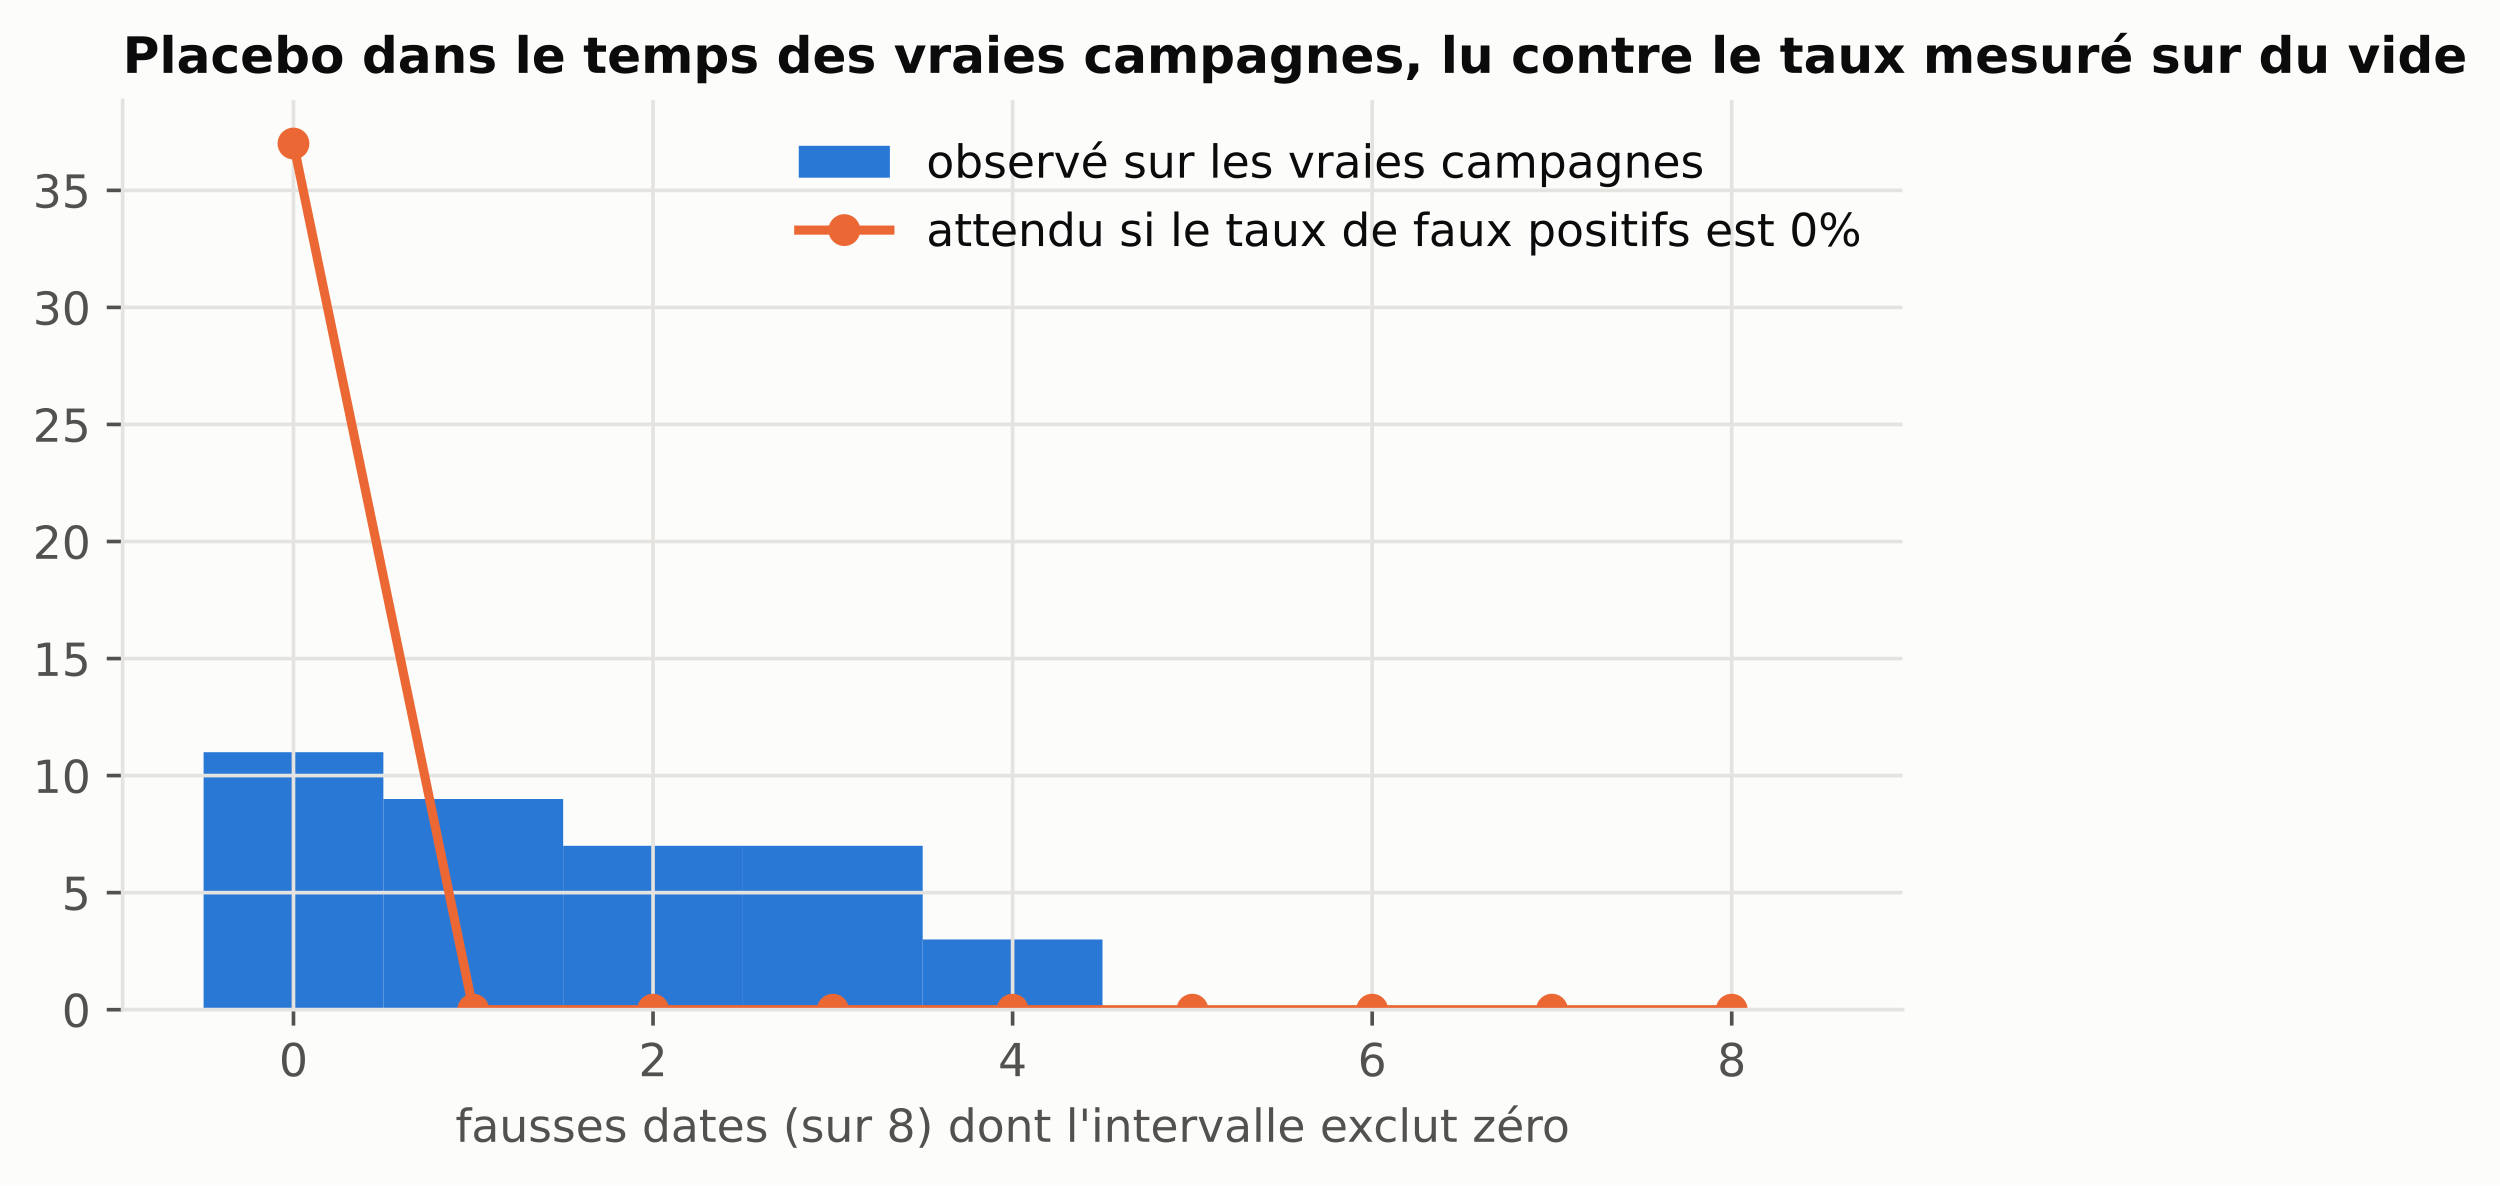
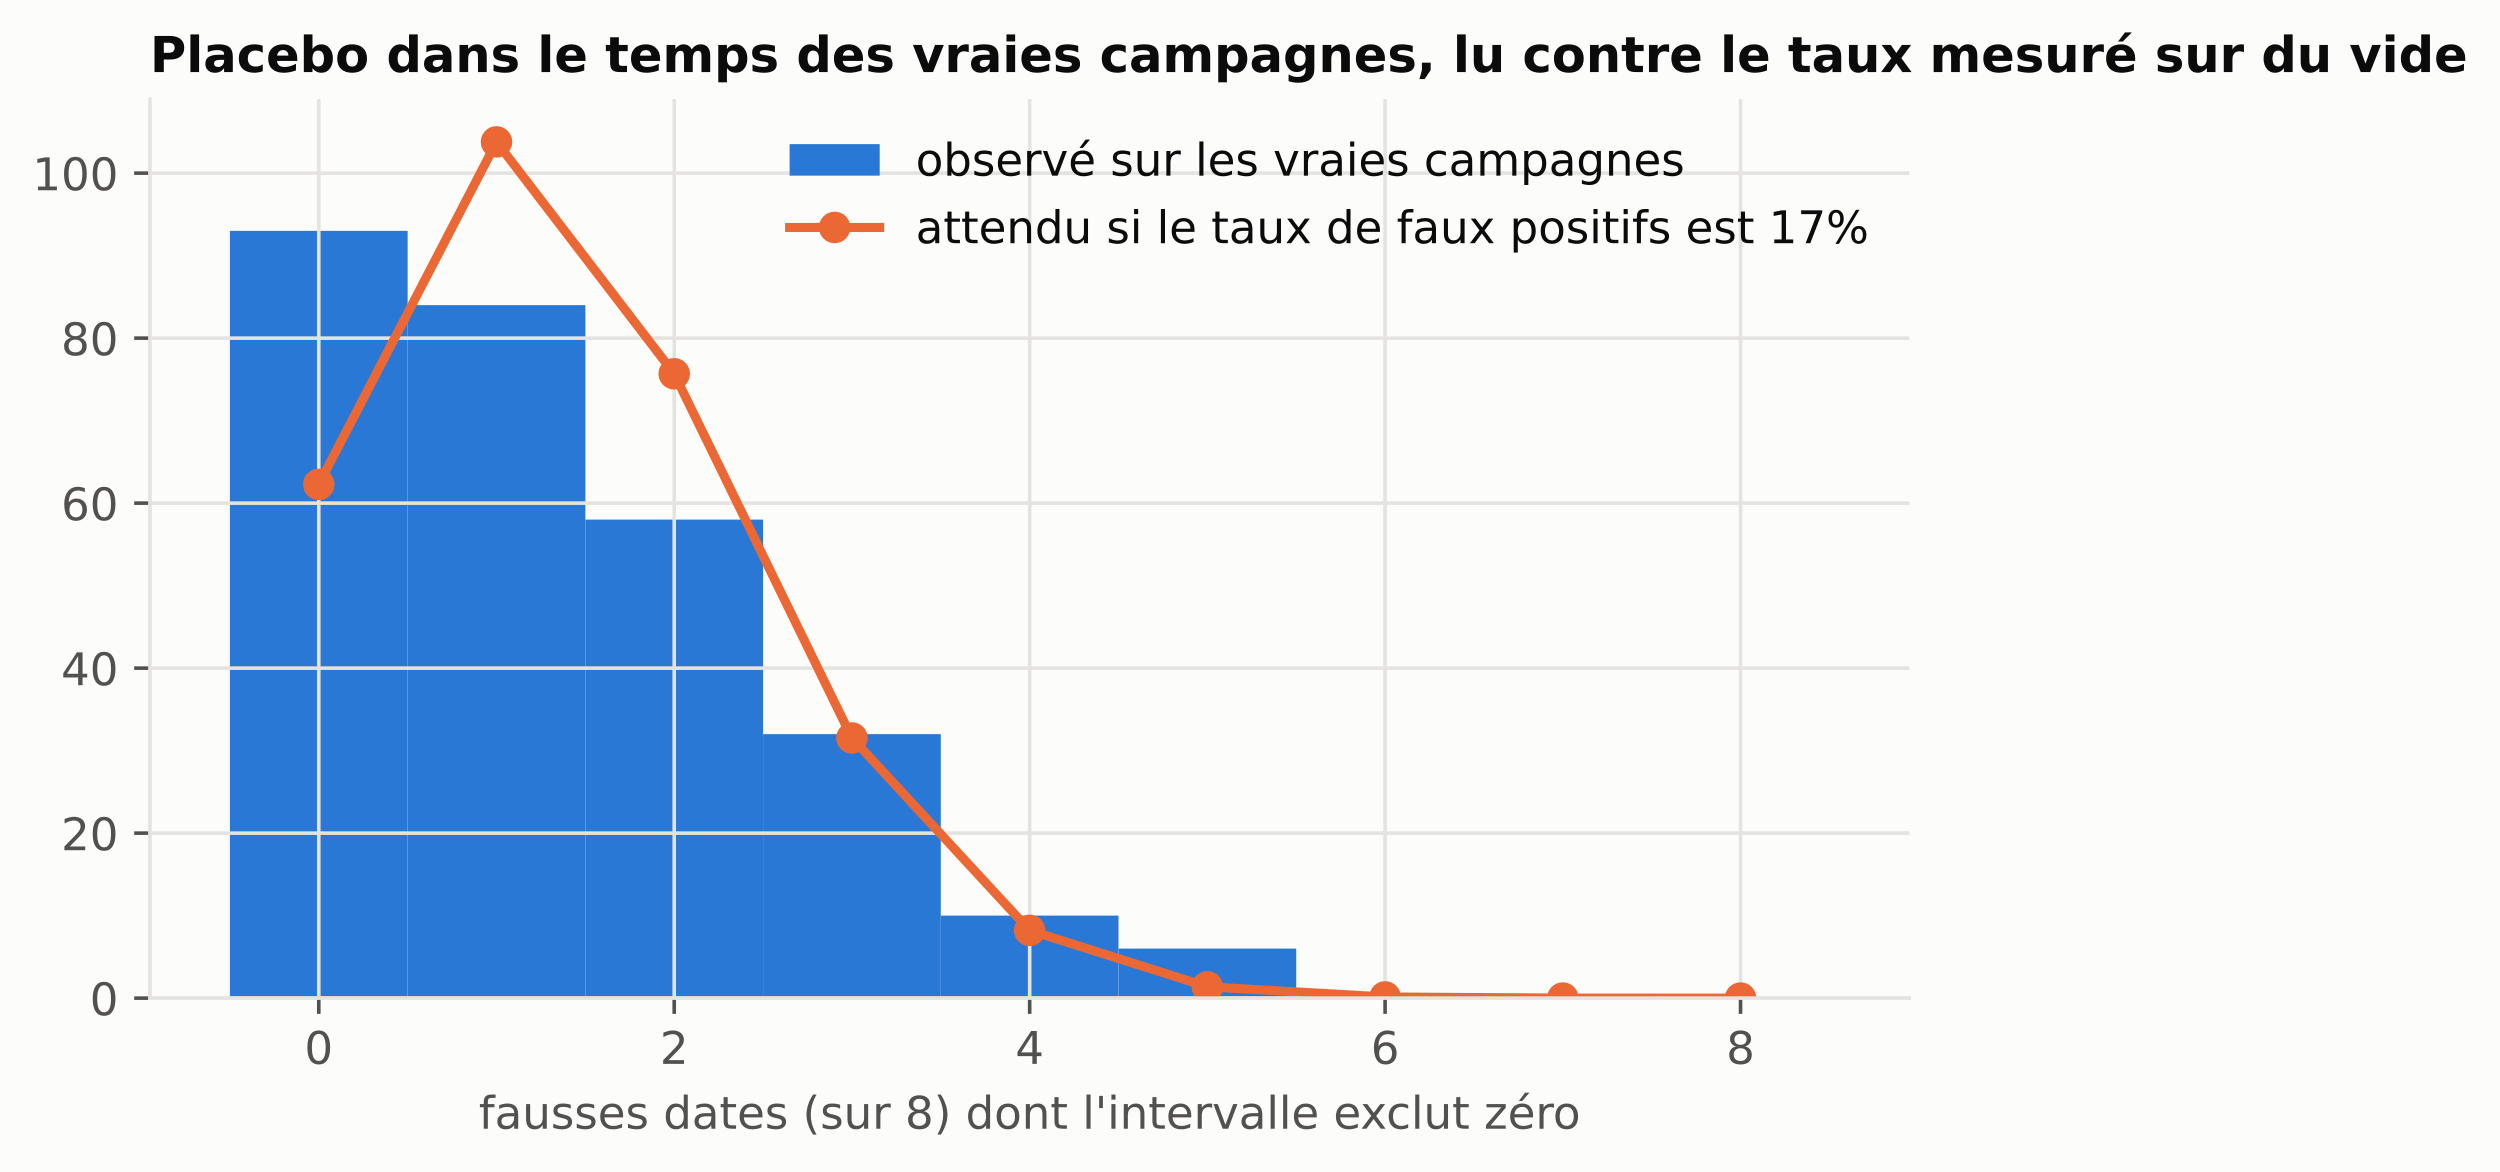
- <svg xmlns="http://www.w3.org/2000/svg" xmlns:xlink="http://www.w3.org/1999/xlink" width="548.647pt" height="260.183pt" viewBox="0 0 548.647 260.183" version="1.1">
+ <svg xmlns="http://www.w3.org/2000/svg" xmlns:xlink="http://www.w3.org/1999/xlink" width="555.009pt" height="260.183pt" viewBox="0 0 555.009 260.183" version="1.1">
  <defs>
    <style type="text/css">*{stroke-linejoin: round; stroke-linecap: butt}</style>
  </defs>
  <g id="figure_1">
    <g id="patch_1">
-       <path d="M 0 260.183  L 548.647 260.183  L 548.647 0  L 0 0  z " style="fill: #fcfcfb" />
+       <path d="M 0 260.183  L 555.009 260.183  L 555.009 0  L 0 0  z " style="fill: #fcfcfb" />
    </g>
    <g id="axes_1">
      <g id="patch_2">
-         <path d="M 26.925 221.582  L 417.525 221.582  L 417.525 21.998  L 26.925 21.998  z " style="fill: #fcfcfb" />
+         <path d="M 33.288 221.582  L 423.887 221.582  L 423.887 21.998  L 33.288 21.998  z " style="fill: #fcfcfb" />
      </g>
      <g id="patch_3">
-         <path d="M 44.68 221.582  L 84.134 221.582  L 84.134 165.072  L 44.68 165.072  z " clip-path="url(#p514d4f4552)" style="fill: #2a78d6" />
+         <path d="M 51.042 221.582  L 90.497 221.582  L 90.497 51.257  L 51.042 51.257  z " clip-path="url(#p3519f7f4f7)" style="fill: #2a78d6" />
      </g>
      <g id="patch_4">
-         <path d="M 84.134 221.582  L 123.589 221.582  L 123.589 175.347  L 84.134 175.347  z " clip-path="url(#p514d4f4552)" style="fill: #2a78d6" />
+         <path d="M 90.497 221.582  L 129.951 221.582  L 129.951 67.74  L 90.497 67.74  z " clip-path="url(#p3519f7f4f7)" style="fill: #2a78d6" />
      </g>
      <g id="patch_5">
-         <path d="M 123.589 221.582  L 163.043 221.582  L 163.043 185.621  L 123.589 185.621  z " clip-path="url(#p514d4f4552)" style="fill: #2a78d6" />
+         <path d="M 129.951 221.582  L 169.406 221.582  L 169.406 115.358  L 129.951 115.358  z " clip-path="url(#p3519f7f4f7)" style="fill: #2a78d6" />
      </g>
      <g id="patch_6">
-         <path d="M 163.043 221.582  L 202.498 221.582  L 202.498 185.621  L 163.043 185.621  z " clip-path="url(#p514d4f4552)" style="fill: #2a78d6" />
+         <path d="M 169.406 221.582  L 208.86 221.582  L 208.86 162.976  L 169.406 162.976  z " clip-path="url(#p3519f7f4f7)" style="fill: #2a78d6" />
      </g>
      <g id="patch_7">
-         <path d="M 202.498 221.582  L 241.952 221.582  L 241.952 206.17  L 202.498 206.17  z " clip-path="url(#p514d4f4552)" style="fill: #2a78d6" />
+         <path d="M 208.86 221.582  L 248.315 221.582  L 248.315 203.268  L 208.86 203.268  z " clip-path="url(#p3519f7f4f7)" style="fill: #2a78d6" />
      </g>
      <g id="patch_8">
-         <path d="M 241.952 221.582  L 281.407 221.582  L 281.407 221.582  L 241.952 221.582  z " clip-path="url(#p514d4f4552)" style="fill: #2a78d6" />
+         <path d="M 248.315 221.582  L 287.769 221.582  L 287.769 210.594  L 248.315 210.594  z " clip-path="url(#p3519f7f4f7)" style="fill: #2a78d6" />
      </g>
      <g id="patch_9">
-         <path d="M 281.407 221.582  L 320.861 221.582  L 320.861 221.582  L 281.407 221.582  z " clip-path="url(#p514d4f4552)" style="fill: #2a78d6" />
+         <path d="M 287.769 221.582  L 327.224 221.582  L 327.224 221.582  L 287.769 221.582  z " clip-path="url(#p3519f7f4f7)" style="fill: #2a78d6" />
      </g>
      <g id="patch_10">
-         <path d="M 320.861 221.582  L 360.316 221.582  L 360.316 221.582  L 320.861 221.582  z " clip-path="url(#p514d4f4552)" style="fill: #2a78d6" />
+         <path d="M 327.224 221.582  L 366.678 221.582  L 366.678 221.582  L 327.224 221.582  z " clip-path="url(#p3519f7f4f7)" style="fill: #2a78d6" />
      </g>
      <g id="patch_11">
-         <path d="M 360.316 221.582  L 399.77 221.582  L 399.77 221.582  L 360.316 221.582  z " clip-path="url(#p514d4f4552)" style="fill: #2a78d6" />
+         <path d="M 366.678 221.582  L 406.133 221.582  L 406.133 221.582  L 366.678 221.582  z " clip-path="url(#p3519f7f4f7)" style="fill: #2a78d6" />
      </g>
      <g id="matplotlib.axis_1">
        <g id="xtick_1">
          <g id="line2d_1">
-             <path d="M 64.407 221.582  L 64.407 21.998  " clip-path="url(#p514d4f4552)" style="fill: none; stroke: #e4e3df; stroke-width: 0.8; stroke-linecap: square" />
+             <path d="M 70.769 221.582  L 70.769 21.998  " clip-path="url(#p3519f7f4f7)" style="fill: none; stroke: #e4e3df; stroke-width: 0.8; stroke-linecap: square" />
          </g>
          <g id="line2d_2">
            <defs>
-               <path id="m0eb0de9ad6" d="M 0 0  L 0 3.5  " style="stroke: #52514e; stroke-width: 0.8" />
+               <path id="mf7663f78e2" d="M 0 0  L 0 3.5  " style="stroke: #52514e; stroke-width: 0.8" />
            </defs>
            <g>
-               <use xlink:href="#m0eb0de9ad6" x="64.407" y="221.582" style="fill: #52514e; stroke: #52514e; stroke-width: 0.8" />
+               <use xlink:href="#mf7663f78e2" x="70.769" y="221.582" style="fill: #52514e; stroke: #52514e; stroke-width: 0.8" />
            </g>
          </g>
          <g id="text_1">
-             <text style="font-size: 10px; font-family: 'DejaVu Sans', 'Bitstream Vera Sans', 'Computer Modern Sans Serif', 'Lucida Grande', 'Verdana', 'Geneva', 'Lucid', 'Arial', 'Helvetica', 'Avant Garde', sans-serif; text-anchor: middle; fill: #52514e" x="64.407" y="236.18" transform="rotate(-0 64.40682 236.1799)">0</text>
+             <text style="font-size: 10px; font-family: 'DejaVu Sans', 'Bitstream Vera Sans', 'Computer Modern Sans Serif', 'Lucida Grande', 'Verdana', 'Geneva', 'Lucid', 'Arial', 'Helvetica', 'Avant Garde', sans-serif; text-anchor: middle; fill: #52514e" x="70.769" y="236.18" transform="rotate(-0 70.76932 236.1799)">0</text>
          </g>
        </g>
        <g id="xtick_2">
          <g id="line2d_3">
-             <path d="M 143.316 221.582  L 143.316 21.998  " clip-path="url(#p514d4f4552)" style="fill: none; stroke: #e4e3df; stroke-width: 0.8; stroke-linecap: square" />
+             <path d="M 149.678 221.582  L 149.678 21.998  " clip-path="url(#p3519f7f4f7)" style="fill: none; stroke: #e4e3df; stroke-width: 0.8; stroke-linecap: square" />
          </g>
          <g id="line2d_4">
            <g>
-               <use xlink:href="#m0eb0de9ad6" x="143.316" y="221.582" style="fill: #52514e; stroke: #52514e; stroke-width: 0.8" />
+               <use xlink:href="#mf7663f78e2" x="149.678" y="221.582" style="fill: #52514e; stroke: #52514e; stroke-width: 0.8" />
            </g>
          </g>
          <g id="text_2">
-             <text style="font-size: 10px; font-family: 'DejaVu Sans', 'Bitstream Vera Sans', 'Computer Modern Sans Serif', 'Lucida Grande', 'Verdana', 'Geneva', 'Lucid', 'Arial', 'Helvetica', 'Avant Garde', sans-serif; text-anchor: middle; fill: #52514e" x="143.316" y="236.18" transform="rotate(-0 143.3159 236.1799)">2</text>
+             <text style="font-size: 10px; font-family: 'DejaVu Sans', 'Bitstream Vera Sans', 'Computer Modern Sans Serif', 'Lucida Grande', 'Verdana', 'Geneva', 'Lucid', 'Arial', 'Helvetica', 'Avant Garde', sans-serif; text-anchor: middle; fill: #52514e" x="149.678" y="236.18" transform="rotate(-0 149.6784 236.1799)">2</text>
          </g>
        </g>
        <g id="xtick_3">
          <g id="line2d_5">
-             <path d="M 222.225 221.582  L 222.225 21.998  " clip-path="url(#p514d4f4552)" style="fill: none; stroke: #e4e3df; stroke-width: 0.8; stroke-linecap: square" />
+             <path d="M 228.588 221.582  L 228.588 21.998  " clip-path="url(#p3519f7f4f7)" style="fill: none; stroke: #e4e3df; stroke-width: 0.8; stroke-linecap: square" />
          </g>
          <g id="line2d_6">
            <g>
-               <use xlink:href="#m0eb0de9ad6" x="222.225" y="221.582" style="fill: #52514e; stroke: #52514e; stroke-width: 0.8" />
+               <use xlink:href="#mf7663f78e2" x="228.588" y="221.582" style="fill: #52514e; stroke: #52514e; stroke-width: 0.8" />
            </g>
          </g>
          <g id="text_3">
-             <text style="font-size: 10px; font-family: 'DejaVu Sans', 'Bitstream Vera Sans', 'Computer Modern Sans Serif', 'Lucida Grande', 'Verdana', 'Geneva', 'Lucid', 'Arial', 'Helvetica', 'Avant Garde', sans-serif; text-anchor: middle; fill: #52514e" x="222.225" y="236.18" transform="rotate(-0 222.225 236.1799)">4</text>
+             <text style="font-size: 10px; font-family: 'DejaVu Sans', 'Bitstream Vera Sans', 'Computer Modern Sans Serif', 'Lucida Grande', 'Verdana', 'Geneva', 'Lucid', 'Arial', 'Helvetica', 'Avant Garde', sans-serif; text-anchor: middle; fill: #52514e" x="228.588" y="236.18" transform="rotate(-0 228.5875 236.1799)">4</text>
          </g>
        </g>
        <g id="xtick_4">
          <g id="line2d_7">
-             <path d="M 301.134 221.582  L 301.134 21.998  " clip-path="url(#p514d4f4552)" style="fill: none; stroke: #e4e3df; stroke-width: 0.8; stroke-linecap: square" />
+             <path d="M 307.497 221.582  L 307.497 21.998  " clip-path="url(#p3519f7f4f7)" style="fill: none; stroke: #e4e3df; stroke-width: 0.8; stroke-linecap: square" />
          </g>
          <g id="line2d_8">
            <g>
-               <use xlink:href="#m0eb0de9ad6" x="301.134" y="221.582" style="fill: #52514e; stroke: #52514e; stroke-width: 0.8" />
+               <use xlink:href="#mf7663f78e2" x="307.497" y="221.582" style="fill: #52514e; stroke: #52514e; stroke-width: 0.8" />
            </g>
          </g>
          <g id="text_4">
-             <text style="font-size: 10px; font-family: 'DejaVu Sans', 'Bitstream Vera Sans', 'Computer Modern Sans Serif', 'Lucida Grande', 'Verdana', 'Geneva', 'Lucid', 'Arial', 'Helvetica', 'Avant Garde', sans-serif; text-anchor: middle; fill: #52514e" x="301.134" y="236.18" transform="rotate(-0 301.1341 236.1799)">6</text>
+             <text style="font-size: 10px; font-family: 'DejaVu Sans', 'Bitstream Vera Sans', 'Computer Modern Sans Serif', 'Lucida Grande', 'Verdana', 'Geneva', 'Lucid', 'Arial', 'Helvetica', 'Avant Garde', sans-serif; text-anchor: middle; fill: #52514e" x="307.497" y="236.18" transform="rotate(-0 307.4966 236.1799)">6</text>
          </g>
        </g>
        <g id="xtick_5">
          <g id="line2d_9">
-             <path d="M 380.043 221.582  L 380.043 21.998  " clip-path="url(#p514d4f4552)" style="fill: none; stroke: #e4e3df; stroke-width: 0.8; stroke-linecap: square" />
+             <path d="M 386.406 221.582  L 386.406 21.998  " clip-path="url(#p3519f7f4f7)" style="fill: none; stroke: #e4e3df; stroke-width: 0.8; stroke-linecap: square" />
          </g>
          <g id="line2d_10">
            <g>
-               <use xlink:href="#m0eb0de9ad6" x="380.043" y="221.582" style="fill: #52514e; stroke: #52514e; stroke-width: 0.8" />
+               <use xlink:href="#mf7663f78e2" x="386.406" y="221.582" style="fill: #52514e; stroke: #52514e; stroke-width: 0.8" />
            </g>
          </g>
          <g id="text_5">
-             <text style="font-size: 10px; font-family: 'DejaVu Sans', 'Bitstream Vera Sans', 'Computer Modern Sans Serif', 'Lucida Grande', 'Verdana', 'Geneva', 'Lucid', 'Arial', 'Helvetica', 'Avant Garde', sans-serif; text-anchor: middle; fill: #52514e" x="380.043" y="236.18" transform="rotate(-0 380.0432 236.1799)">8</text>
+             <text style="font-size: 10px; font-family: 'DejaVu Sans', 'Bitstream Vera Sans', 'Computer Modern Sans Serif', 'Lucida Grande', 'Verdana', 'Geneva', 'Lucid', 'Arial', 'Helvetica', 'Avant Garde', sans-serif; text-anchor: middle; fill: #52514e" x="386.406" y="236.18" transform="rotate(-0 386.4057 236.1799)">8</text>
          </g>
        </g>
        <g id="text_6">
-           <text style="font-size: 10px; font-family: 'DejaVu Sans', 'Bitstream Vera Sans', 'Computer Modern Sans Serif', 'Lucida Grande', 'Verdana', 'Geneva', 'Lucid', 'Arial', 'Helvetica', 'Avant Garde', sans-serif; text-anchor: middle; fill: #52514e" x="222.225" y="250.581" transform="rotate(-0 222.225 250.5807)">fausses dates (sur 8) dont l'intervalle exclut zéro</text>
+           <text style="font-size: 10px; font-family: 'DejaVu Sans', 'Bitstream Vera Sans', 'Computer Modern Sans Serif', 'Lucida Grande', 'Verdana', 'Geneva', 'Lucid', 'Arial', 'Helvetica', 'Avant Garde', sans-serif; text-anchor: middle; fill: #52514e" x="228.588" y="250.581" transform="rotate(-0 228.5875 250.5807)">fausses dates (sur 8) dont l'intervalle exclut zéro</text>
        </g>
      </g>
      <g id="matplotlib.axis_2">
        <g id="ytick_1">
          <g id="line2d_11">
-             <path d="M 26.925 221.582  L 417.525 221.582  " clip-path="url(#p514d4f4552)" style="fill: none; stroke: #e4e3df; stroke-width: 0.8; stroke-linecap: square" />
+             <path d="M 33.288 221.582  L 423.887 221.582  " clip-path="url(#p3519f7f4f7)" style="fill: none; stroke: #e4e3df; stroke-width: 0.8; stroke-linecap: square" />
          </g>
          <g id="line2d_12">
            <defs>
-               <path id="m3d845ba942" d="M 0 0  L -3.5 0  " style="stroke: #52514e; stroke-width: 0.8" />
+               <path id="mdbdd6f9910" d="M 0 0  L -3.5 0  " style="stroke: #52514e; stroke-width: 0.8" />
            </defs>
            <g>
-               <use xlink:href="#m3d845ba942" x="26.925" y="221.582" style="fill: #52514e; stroke: #52514e; stroke-width: 0.8" />
+               <use xlink:href="#mdbdd6f9910" x="33.288" y="221.582" style="fill: #52514e; stroke: #52514e; stroke-width: 0.8" />
            </g>
          </g>
          <g id="text_7">
-             <text style="font-size: 10px; font-family: 'DejaVu Sans', 'Bitstream Vera Sans', 'Computer Modern Sans Serif', 'Lucida Grande', 'Verdana', 'Geneva', 'Lucid', 'Arial', 'Helvetica', 'Avant Garde', sans-serif; text-anchor: end; fill: #52514e" x="19.925" y="225.381" transform="rotate(-0 19.925 225.3811)">0</text>
+             <text style="font-size: 10px; font-family: 'DejaVu Sans', 'Bitstream Vera Sans', 'Computer Modern Sans Serif', 'Lucida Grande', 'Verdana', 'Geneva', 'Lucid', 'Arial', 'Helvetica', 'Avant Garde', sans-serif; text-anchor: end; fill: #52514e" x="26.288" y="225.381" transform="rotate(-0 26.2875 225.3811)">0</text>
          </g>
        </g>
        <g id="ytick_2">
          <g id="line2d_13">
-             <path d="M 26.925 195.896  L 417.525 195.896  " clip-path="url(#p514d4f4552)" style="fill: none; stroke: #e4e3df; stroke-width: 0.8; stroke-linecap: square" />
+             <path d="M 33.288 184.953  L 423.887 184.953  " clip-path="url(#p3519f7f4f7)" style="fill: none; stroke: #e4e3df; stroke-width: 0.8; stroke-linecap: square" />
          </g>
          <g id="line2d_14">
            <g>
-               <use xlink:href="#m3d845ba942" x="26.925" y="195.896" style="fill: #52514e; stroke: #52514e; stroke-width: 0.8" />
+               <use xlink:href="#mdbdd6f9910" x="33.288" y="184.953" style="fill: #52514e; stroke: #52514e; stroke-width: 0.8" />
            </g>
          </g>
          <g id="text_8">
-             <text style="font-size: 10px; font-family: 'DejaVu Sans', 'Bitstream Vera Sans', 'Computer Modern Sans Serif', 'Lucida Grande', 'Verdana', 'Geneva', 'Lucid', 'Arial', 'Helvetica', 'Avant Garde', sans-serif; text-anchor: end; fill: #52514e" x="19.925" y="199.695" transform="rotate(-0 19.925 199.6946)">5</text>
+             <text style="font-size: 10px; font-family: 'DejaVu Sans', 'Bitstream Vera Sans', 'Computer Modern Sans Serif', 'Lucida Grande', 'Verdana', 'Geneva', 'Lucid', 'Arial', 'Helvetica', 'Avant Garde', sans-serif; text-anchor: end; fill: #52514e" x="26.288" y="188.752" transform="rotate(-0 26.2875 188.7521)">20</text>
          </g>
        </g>
        <g id="ytick_3">
          <g id="line2d_15">
-             <path d="M 26.925 170.209  L 417.525 170.209  " clip-path="url(#p514d4f4552)" style="fill: none; stroke: #e4e3df; stroke-width: 0.8; stroke-linecap: square" />
+             <path d="M 33.288 148.324  L 423.887 148.324  " clip-path="url(#p3519f7f4f7)" style="fill: none; stroke: #e4e3df; stroke-width: 0.8; stroke-linecap: square" />
          </g>
          <g id="line2d_16">
            <g>
-               <use xlink:href="#m3d845ba942" x="26.925" y="170.209" style="fill: #52514e; stroke: #52514e; stroke-width: 0.8" />
+               <use xlink:href="#mdbdd6f9910" x="33.288" y="148.324" style="fill: #52514e; stroke: #52514e; stroke-width: 0.8" />
            </g>
          </g>
          <g id="text_9">
-             <text style="font-size: 10px; font-family: 'DejaVu Sans', 'Bitstream Vera Sans', 'Computer Modern Sans Serif', 'Lucida Grande', 'Verdana', 'Geneva', 'Lucid', 'Arial', 'Helvetica', 'Avant Garde', sans-serif; text-anchor: end; fill: #52514e" x="19.925" y="174.008" transform="rotate(-0 19.925 174.0081)">10</text>
+             <text style="font-size: 10px; font-family: 'DejaVu Sans', 'Bitstream Vera Sans', 'Computer Modern Sans Serif', 'Lucida Grande', 'Verdana', 'Geneva', 'Lucid', 'Arial', 'Helvetica', 'Avant Garde', sans-serif; text-anchor: end; fill: #52514e" x="26.288" y="152.123" transform="rotate(-0 26.2875 152.1231)">40</text>
          </g>
        </g>
        <g id="ytick_4">
          <g id="line2d_17">
-             <path d="M 26.925 144.523  L 417.525 144.523  " clip-path="url(#p514d4f4552)" style="fill: none; stroke: #e4e3df; stroke-width: 0.8; stroke-linecap: square" />
+             <path d="M 33.288 111.695  L 423.887 111.695  " clip-path="url(#p3519f7f4f7)" style="fill: none; stroke: #e4e3df; stroke-width: 0.8; stroke-linecap: square" />
          </g>
          <g id="line2d_18">
            <g>
-               <use xlink:href="#m3d845ba942" x="26.925" y="144.523" style="fill: #52514e; stroke: #52514e; stroke-width: 0.8" />
+               <use xlink:href="#mdbdd6f9910" x="33.288" y="111.695" style="fill: #52514e; stroke: #52514e; stroke-width: 0.8" />
            </g>
          </g>
          <g id="text_10">
-             <text style="font-size: 10px; font-family: 'DejaVu Sans', 'Bitstream Vera Sans', 'Computer Modern Sans Serif', 'Lucida Grande', 'Verdana', 'Geneva', 'Lucid', 'Arial', 'Helvetica', 'Avant Garde', sans-serif; text-anchor: end; fill: #52514e" x="19.925" y="148.322" transform="rotate(-0 19.925 148.3217)">15</text>
+             <text style="font-size: 10px; font-family: 'DejaVu Sans', 'Bitstream Vera Sans', 'Computer Modern Sans Serif', 'Lucida Grande', 'Verdana', 'Geneva', 'Lucid', 'Arial', 'Helvetica', 'Avant Garde', sans-serif; text-anchor: end; fill: #52514e" x="26.288" y="115.494" transform="rotate(-0 26.2875 115.4941)">60</text>
          </g>
        </g>
        <g id="ytick_5">
          <g id="line2d_19">
-             <path d="M 26.925 118.836  L 417.525 118.836  " clip-path="url(#p514d4f4552)" style="fill: none; stroke: #e4e3df; stroke-width: 0.8; stroke-linecap: square" />
+             <path d="M 33.288 75.066  L 423.887 75.066  " clip-path="url(#p3519f7f4f7)" style="fill: none; stroke: #e4e3df; stroke-width: 0.8; stroke-linecap: square" />
          </g>
          <g id="line2d_20">
            <g>
-               <use xlink:href="#m3d845ba942" x="26.925" y="118.836" style="fill: #52514e; stroke: #52514e; stroke-width: 0.8" />
+               <use xlink:href="#mdbdd6f9910" x="33.288" y="75.066" style="fill: #52514e; stroke: #52514e; stroke-width: 0.8" />
            </g>
          </g>
          <g id="text_11">
-             <text style="font-size: 10px; font-family: 'DejaVu Sans', 'Bitstream Vera Sans', 'Computer Modern Sans Serif', 'Lucida Grande', 'Verdana', 'Geneva', 'Lucid', 'Arial', 'Helvetica', 'Avant Garde', sans-serif; text-anchor: end; fill: #52514e" x="19.925" y="122.635" transform="rotate(-0 19.925 122.6352)">20</text>
+             <text style="font-size: 10px; font-family: 'DejaVu Sans', 'Bitstream Vera Sans', 'Computer Modern Sans Serif', 'Lucida Grande', 'Verdana', 'Geneva', 'Lucid', 'Arial', 'Helvetica', 'Avant Garde', sans-serif; text-anchor: end; fill: #52514e" x="26.288" y="78.865" transform="rotate(-0 26.2875 78.86504)">80</text>
          </g>
        </g>
        <g id="ytick_6">
          <g id="line2d_21">
-             <path d="M 26.925 93.15  L 417.525 93.15  " clip-path="url(#p514d4f4552)" style="fill: none; stroke: #e4e3df; stroke-width: 0.8; stroke-linecap: square" />
+             <path d="M 33.288 38.437  L 423.887 38.437  " clip-path="url(#p3519f7f4f7)" style="fill: none; stroke: #e4e3df; stroke-width: 0.8; stroke-linecap: square" />
          </g>
          <g id="line2d_22">
            <g>
-               <use xlink:href="#m3d845ba942" x="26.925" y="93.15" style="fill: #52514e; stroke: #52514e; stroke-width: 0.8" />
+               <use xlink:href="#mdbdd6f9910" x="33.288" y="38.437" style="fill: #52514e; stroke: #52514e; stroke-width: 0.8" />
            </g>
          </g>
          <g id="text_12">
-             <text style="font-size: 10px; font-family: 'DejaVu Sans', 'Bitstream Vera Sans', 'Computer Modern Sans Serif', 'Lucida Grande', 'Verdana', 'Geneva', 'Lucid', 'Arial', 'Helvetica', 'Avant Garde', sans-serif; text-anchor: end; fill: #52514e" x="19.925" y="96.949" transform="rotate(-0 19.925 96.94868)">25</text>
-           </g>
-         </g>
-         <g id="ytick_7">
-           <g id="line2d_23">
-             <path d="M 26.925 67.463  L 417.525 67.463  " clip-path="url(#p514d4f4552)" style="fill: none; stroke: #e4e3df; stroke-width: 0.8; stroke-linecap: square" />
-           </g>
-           <g id="line2d_24">
-             <g>
-               <use xlink:href="#m3d845ba942" x="26.925" y="67.463" style="fill: #52514e; stroke: #52514e; stroke-width: 0.8" />
-             </g>
-           </g>
-           <g id="text_13">
-             <text style="font-size: 10px; font-family: 'DejaVu Sans', 'Bitstream Vera Sans', 'Computer Modern Sans Serif', 'Lucida Grande', 'Verdana', 'Geneva', 'Lucid', 'Arial', 'Helvetica', 'Avant Garde', sans-serif; text-anchor: end; fill: #52514e" x="19.925" y="71.262" transform="rotate(-0 19.925 71.26219)">30</text>
-           </g>
-         </g>
-         <g id="ytick_8">
-           <g id="line2d_25">
-             <path d="M 26.925 41.777  L 417.525 41.777  " clip-path="url(#p514d4f4552)" style="fill: none; stroke: #e4e3df; stroke-width: 0.8; stroke-linecap: square" />
-           </g>
-           <g id="line2d_26">
-             <g>
-               <use xlink:href="#m3d845ba942" x="26.925" y="41.777" style="fill: #52514e; stroke: #52514e; stroke-width: 0.8" />
-             </g>
-           </g>
-           <g id="text_14">
-             <text style="font-size: 10px; font-family: 'DejaVu Sans', 'Bitstream Vera Sans', 'Computer Modern Sans Serif', 'Lucida Grande', 'Verdana', 'Geneva', 'Lucid', 'Arial', 'Helvetica', 'Avant Garde', sans-serif; text-anchor: end; fill: #52514e" x="19.925" y="45.576" transform="rotate(-0 19.925 45.5757)">35</text>
-           </g>
-         </g>
-       </g>
-       <g id="line2d_27">
-         <path d="M 64.407 31.502  L 103.861 221.582  L 143.316 221.582  L 182.77 221.582  L 222.225 221.582  L 261.68 221.582  L 301.134 221.582  L 340.589 221.582  L 380.043 221.582  " clip-path="url(#p514d4f4552)" style="fill: none; stroke: #eb6834; stroke-width: 2; stroke-linecap: square" />
+             <text style="font-size: 10px; font-family: 'DejaVu Sans', 'Bitstream Vera Sans', 'Computer Modern Sans Serif', 'Lucida Grande', 'Verdana', 'Geneva', 'Lucid', 'Arial', 'Helvetica', 'Avant Garde', sans-serif; text-anchor: end; fill: #52514e" x="26.288" y="42.236" transform="rotate(-0 26.2875 42.23602)">100</text>
+           </g>
+         </g>
+       </g>
+       <g id="line2d_23">
+         <path d="M 70.769 107.534  L 110.224 31.502  L 149.678 82.982  L 189.133 163.832  L 228.588 206.543  L 268.042 219.076  L 307.497 221.321  L 346.951 221.567  L 386.406 221.582  " clip-path="url(#p3519f7f4f7)" style="fill: none; stroke: #eb6834; stroke-width: 2; stroke-linecap: square" />
        <defs>
-           <path id="m7762f9e629" d="M 0 3  C 0.796 3 1.559 2.684 2.121 2.121  C 2.684 1.559 3 0.796 3 0  C 3 -0.796 2.684 -1.559 2.121 -2.121  C 1.559 -2.684 0.796 -3 0 -3  C -0.796 -3 -1.559 -2.684 -2.121 -2.121  C -2.684 -1.559 -3 -0.796 -3 0  C -3 0.796 -2.684 1.559 -2.121 2.121  C -1.559 2.684 -0.796 3 0 3  z " style="stroke: #eb6834" />
+           <path id="m9bf5ab5303" d="M 0 3  C 0.796 3 1.559 2.684 2.121 2.121  C 2.684 1.559 3 0.796 3 0  C 3 -0.796 2.684 -1.559 2.121 -2.121  C 1.559 -2.684 0.796 -3 0 -3  C -0.796 -3 -1.559 -2.684 -2.121 -2.121  C -2.684 -1.559 -3 -0.796 -3 0  C -3 0.796 -2.684 1.559 -2.121 2.121  C -1.559 2.684 -0.796 3 0 3  z " style="stroke: #eb6834" />
        </defs>
-         <g clip-path="url(#p514d4f4552)">
-           <use xlink:href="#m7762f9e629" x="64.407" y="31.502" style="fill: #eb6834; stroke: #eb6834" />
-           <use xlink:href="#m7762f9e629" x="103.861" y="221.582" style="fill: #eb6834; stroke: #eb6834" />
-           <use xlink:href="#m7762f9e629" x="143.316" y="221.582" style="fill: #eb6834; stroke: #eb6834" />
-           <use xlink:href="#m7762f9e629" x="182.77" y="221.582" style="fill: #eb6834; stroke: #eb6834" />
-           <use xlink:href="#m7762f9e629" x="222.225" y="221.582" style="fill: #eb6834; stroke: #eb6834" />
-           <use xlink:href="#m7762f9e629" x="261.68" y="221.582" style="fill: #eb6834; stroke: #eb6834" />
-           <use xlink:href="#m7762f9e629" x="301.134" y="221.582" style="fill: #eb6834; stroke: #eb6834" />
-           <use xlink:href="#m7762f9e629" x="340.589" y="221.582" style="fill: #eb6834; stroke: #eb6834" />
-           <use xlink:href="#m7762f9e629" x="380.043" y="221.582" style="fill: #eb6834; stroke: #eb6834" />
+         <g clip-path="url(#p3519f7f4f7)">
+           <use xlink:href="#m9bf5ab5303" x="70.769" y="107.534" style="fill: #eb6834; stroke: #eb6834" />
+           <use xlink:href="#m9bf5ab5303" x="110.224" y="31.502" style="fill: #eb6834; stroke: #eb6834" />
+           <use xlink:href="#m9bf5ab5303" x="149.678" y="82.982" style="fill: #eb6834; stroke: #eb6834" />
+           <use xlink:href="#m9bf5ab5303" x="189.133" y="163.832" style="fill: #eb6834; stroke: #eb6834" />
+           <use xlink:href="#m9bf5ab5303" x="228.588" y="206.543" style="fill: #eb6834; stroke: #eb6834" />
+           <use xlink:href="#m9bf5ab5303" x="268.042" y="219.076" style="fill: #eb6834; stroke: #eb6834" />
+           <use xlink:href="#m9bf5ab5303" x="307.497" y="221.321" style="fill: #eb6834; stroke: #eb6834" />
+           <use xlink:href="#m9bf5ab5303" x="346.951" y="221.567" style="fill: #eb6834; stroke: #eb6834" />
+           <use xlink:href="#m9bf5ab5303" x="386.406" y="221.582" style="fill: #eb6834; stroke: #eb6834" />
        </g>
      </g>
      <g id="patch_12">
-         <path d="M 26.925 221.582  L 26.925 21.998  " style="fill: none; stroke: #e4e3df; stroke-width: 0.8; stroke-linejoin: miter; stroke-linecap: square" />
+         <path d="M 33.288 221.582  L 33.288 21.998  " style="fill: none; stroke: #e4e3df; stroke-width: 0.8; stroke-linejoin: miter; stroke-linecap: square" />
      </g>
      <g id="patch_13">
-         <path d="M 26.925 221.582  L 417.525 221.582  " style="fill: none; stroke: #e4e3df; stroke-width: 0.8; stroke-linejoin: miter; stroke-linecap: square" />
-       </g>
-       <g id="text_15">
-         <text style="font-weight: 700; font-size: 11px; font-family: 'DejaVu Sans', 'Bitstream Vera Sans', 'Computer Modern Sans Serif', 'Lucida Grande', 'Verdana', 'Geneva', 'Lucid', 'Arial', 'Helvetica', 'Avant Garde', sans-serif; text-anchor: start; fill: #0b0b0b" x="26.925" y="15.998" transform="rotate(-0 26.925 15.99828)">Placebo dans le temps des vraies campagnes, lu contre le taux mesuré sur du vide</text>
+         <path d="M 33.288 221.582  L 423.887 221.582  " style="fill: none; stroke: #e4e3df; stroke-width: 0.8; stroke-linejoin: miter; stroke-linecap: square" />
+       </g>
+       <g id="text_13">
+         <text style="font-weight: 700; font-size: 11px; font-family: 'DejaVu Sans', 'Bitstream Vera Sans', 'Computer Modern Sans Serif', 'Lucida Grande', 'Verdana', 'Geneva', 'Lucid', 'Arial', 'Helvetica', 'Avant Garde', sans-serif; text-anchor: start; fill: #0b0b0b" x="33.288" y="15.998" transform="rotate(-0 33.2875 15.99828)">Placebo dans le temps des vraies campagnes, lu contre le taux mesuré sur du vide</text>
      </g>
      <g id="legend_1">
        <g id="patch_14">
          <path d="M 175.295 38.997  L 195.295 38.997  L 195.295 31.997  L 175.295 31.997  z " style="fill: #2a78d6" />
        </g>
-         <g id="text_16">
+         <g id="text_14">
          <text style="font-size: 10px; font-family: 'DejaVu Sans', 'Bitstream Vera Sans', 'Computer Modern Sans Serif', 'Lucida Grande', 'Verdana', 'Geneva', 'Lucid', 'Arial', 'Helvetica', 'Avant Garde', sans-serif; text-anchor: start; fill: #0b0b0b" x="203.295" y="38.997" transform="rotate(-0 203.2953 38.99672)">observé sur les vraies campagnes</text>
        </g>
-         <g id="line2d_28">
+         <g id="line2d_24">
          <path d="M 175.295 50.498  L 185.295 50.498  L 195.295 50.498  " style="fill: none; stroke: #eb6834; stroke-width: 2; stroke-linecap: square" />
          <g>
-             <use xlink:href="#m7762f9e629" x="185.295" y="50.498" style="fill: #eb6834; stroke: #eb6834" />
-           </g>
-         </g>
-         <g id="text_17">
-           <text style="font-size: 10px; font-family: 'DejaVu Sans', 'Bitstream Vera Sans', 'Computer Modern Sans Serif', 'Lucida Grande', 'Verdana', 'Geneva', 'Lucid', 'Arial', 'Helvetica', 'Avant Garde', sans-serif; text-anchor: start; fill: #0b0b0b" x="203.295" y="53.998" transform="rotate(-0 203.2953 53.9975)">attendu si le taux de faux positifs est 0%</text>
+             <use xlink:href="#m9bf5ab5303" x="185.295" y="50.498" style="fill: #eb6834; stroke: #eb6834" />
+           </g>
+         </g>
+         <g id="text_15">
+           <text style="font-size: 10px; font-family: 'DejaVu Sans', 'Bitstream Vera Sans', 'Computer Modern Sans Serif', 'Lucida Grande', 'Verdana', 'Geneva', 'Lucid', 'Arial', 'Helvetica', 'Avant Garde', sans-serif; text-anchor: start; fill: #0b0b0b" x="203.295" y="53.998" transform="rotate(-0 203.2953 53.9975)">attendu si le taux de faux positifs est 17%</text>
        </g>
      </g>
    </g>
  </g>
  <defs>
-     <clipPath id="p514d4f4552">
-       <rect x="26.925" y="21.998" width="390.6" height="199.584" />
+     <clipPath id="p3519f7f4f7">
+       <rect x="33.288" y="21.998" width="390.6" height="199.584" />
    </clipPath>
  </defs>
</svg>
